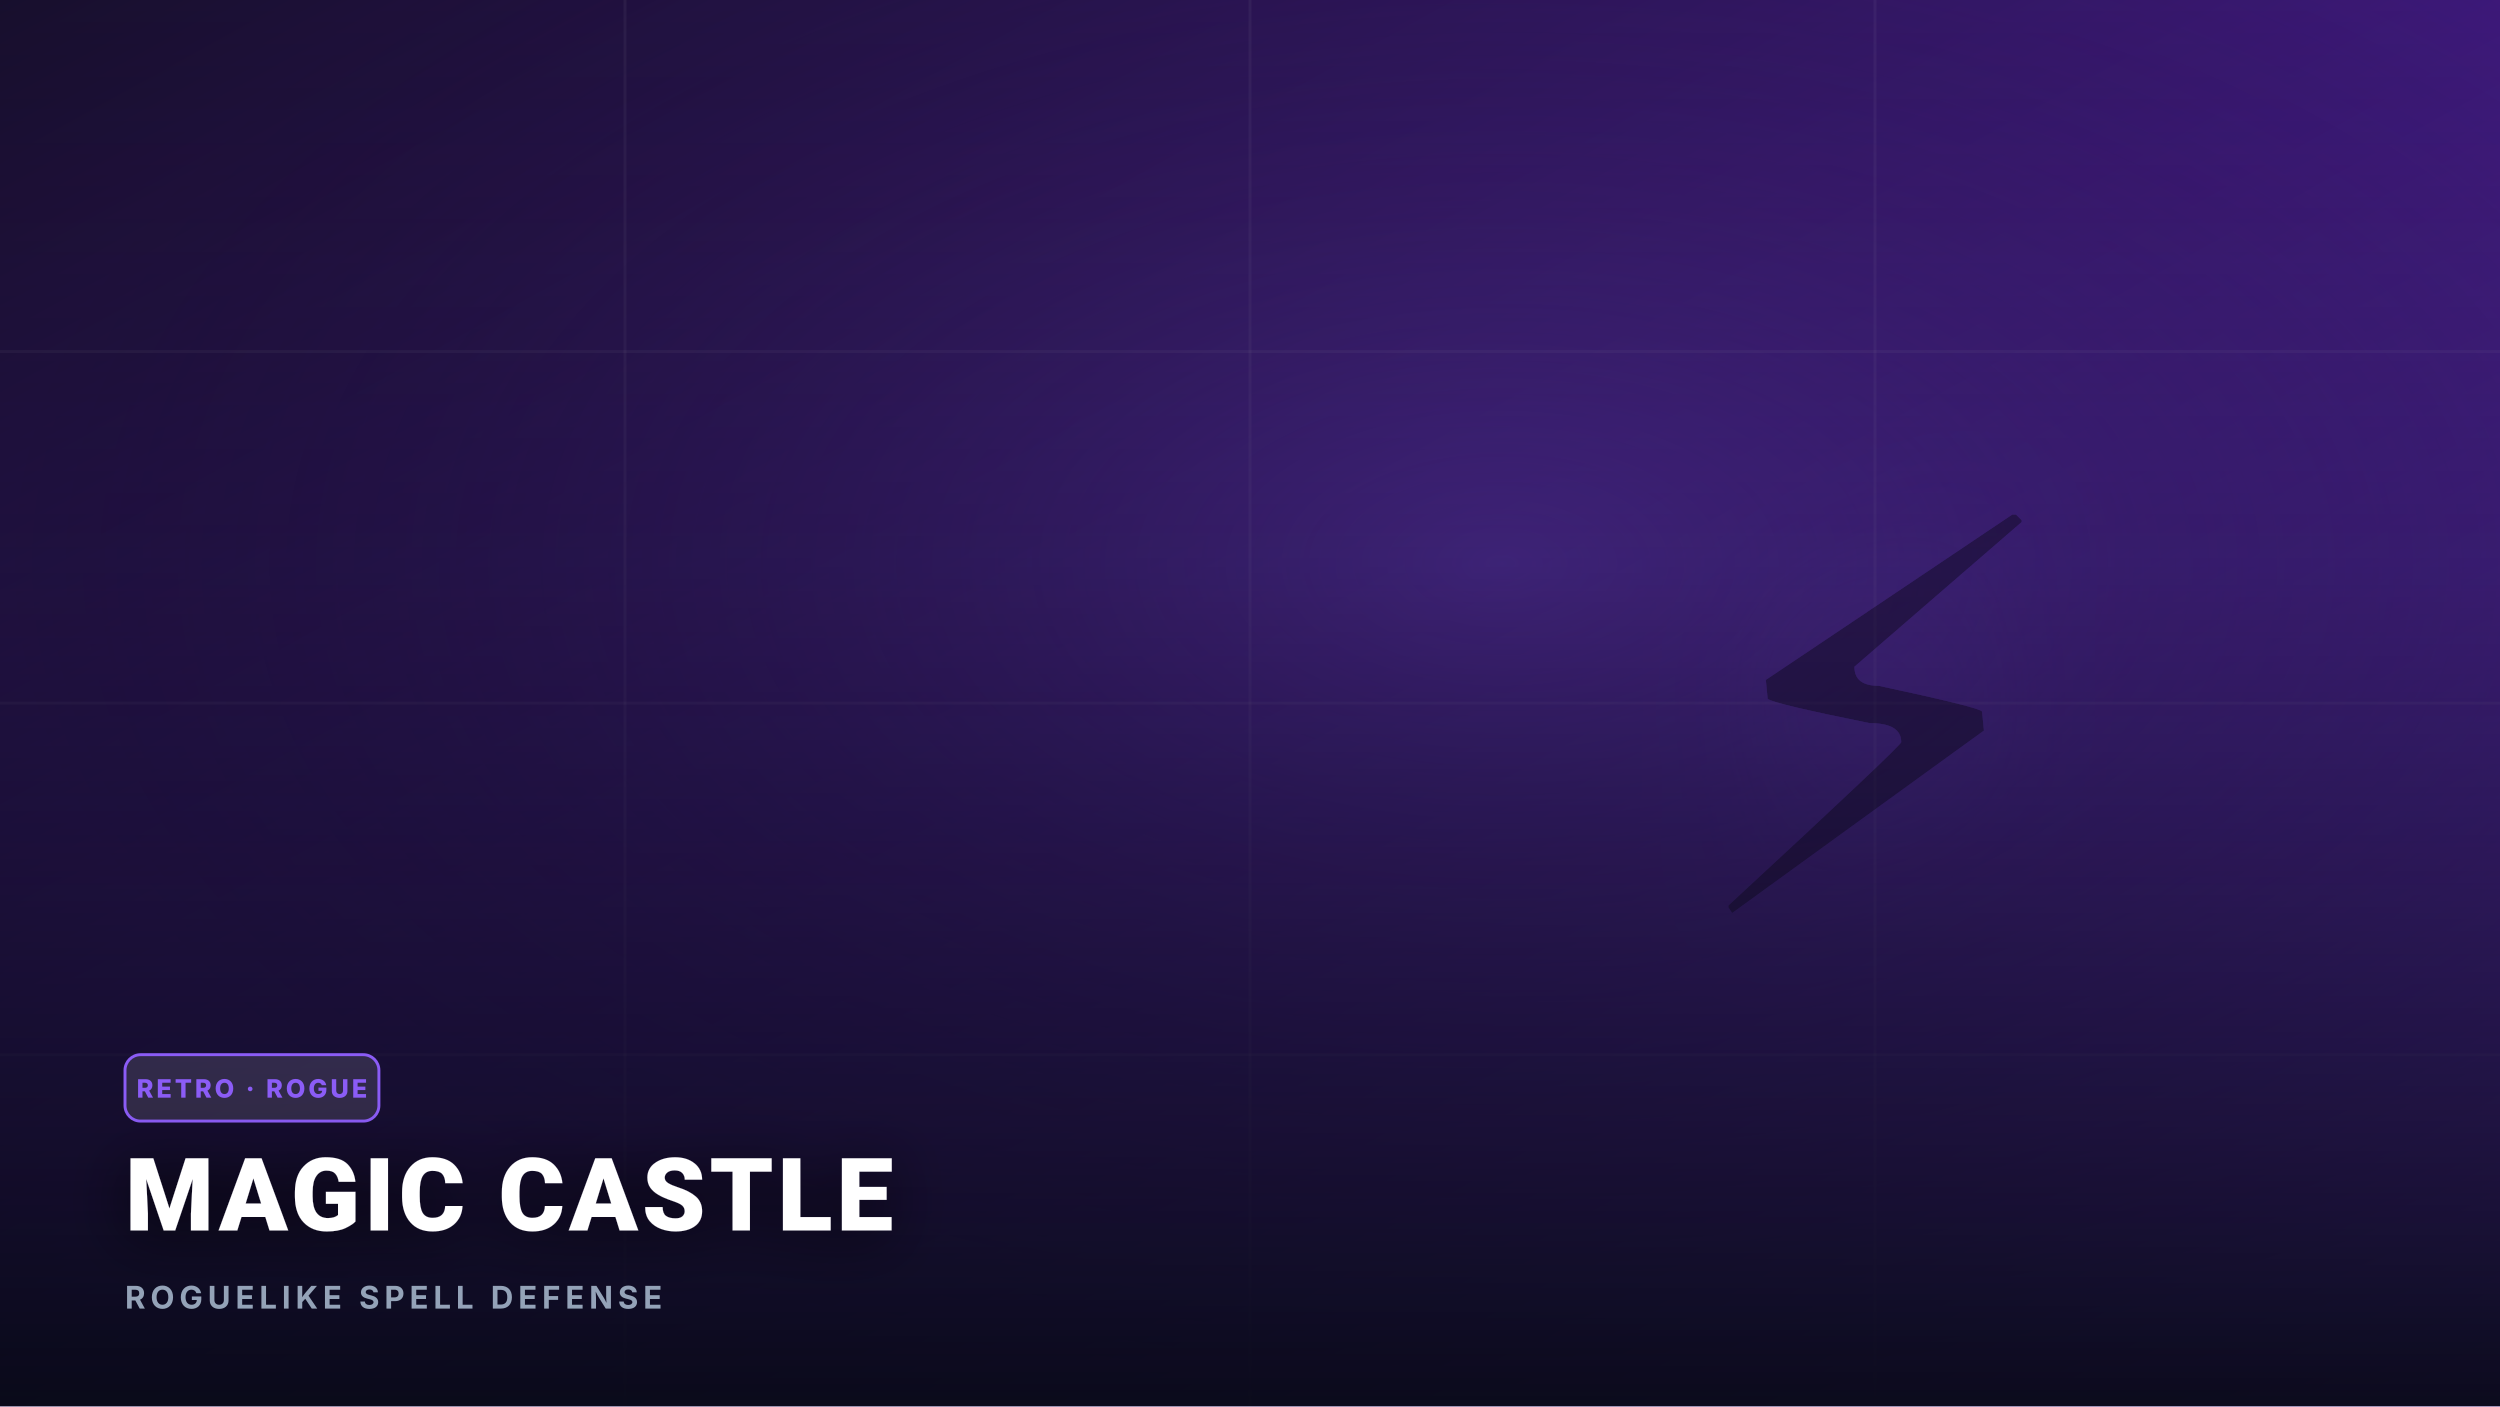
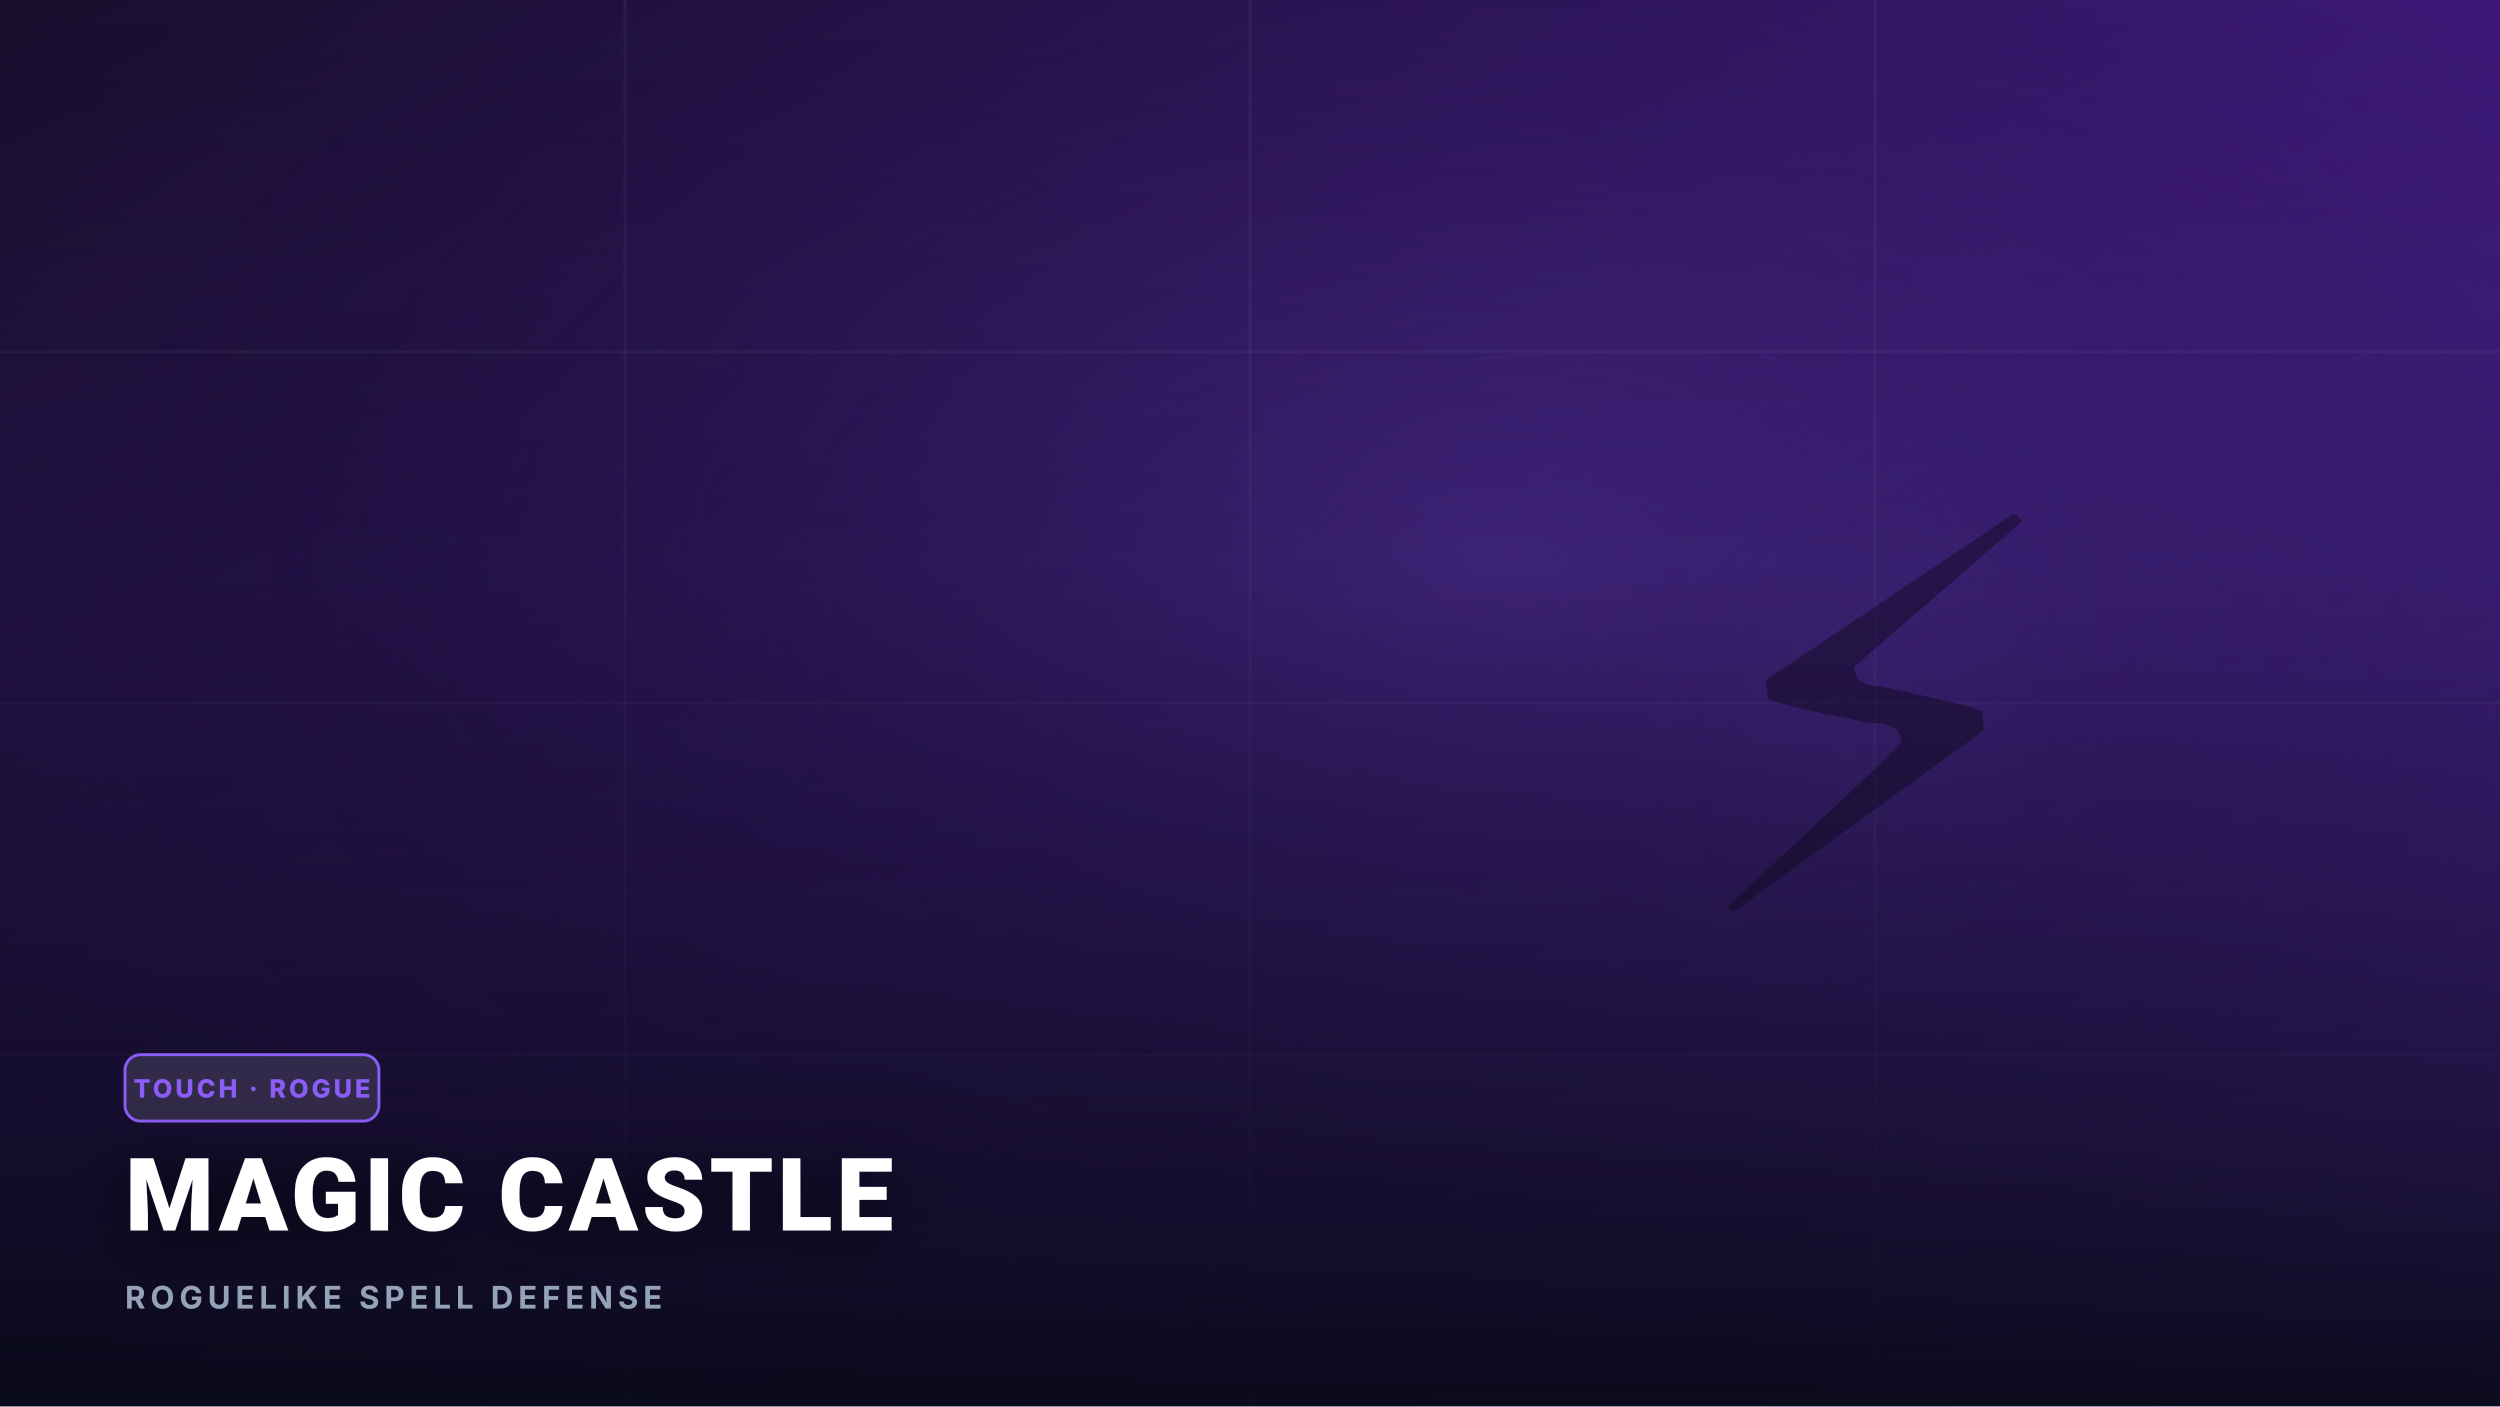
<svg xmlns="http://www.w3.org/2000/svg" viewBox="0 0 1280 720" width="1280" height="720">
  <defs>
    <linearGradient id="bg" x1="0%" y1="0%" x2="100%" y2="100%">
      <stop offset="0%" stop-color="#1c1033" />
      <stop offset="50%" stop-color="#4c1d95" />
      <stop offset="100%" stop-color="#7c3aed" />
    </linearGradient>
    <radialGradient id="glow" cx="60%" cy="40%" r="60%">
      <stop offset="0%" stop-color="#8b5cf6" stop-opacity="0.35" />
      <stop offset="100%" stop-color="#000" stop-opacity="0" />
    </radialGradient>
    <linearGradient id="overlay" x1="0%" y1="100%" x2="0%" y2="0%">
      <stop offset="0%" stop-color="#060913" stop-opacity="0.95" />
      <stop offset="60%" stop-color="#060913" stop-opacity="0.4" />
      <stop offset="100%" stop-color="#060913" stop-opacity="0.2" />
    </linearGradient>
  </defs>
  <rect width="1280" height="720" fill="url(#bg)" />
  <rect width="1280" height="720" fill="url(#glow)" />
  <g stroke="rgba(255,255,255,0.06)" stroke-width="1.5">
    <line x1="0" y1="180" x2="1280" y2="180" />
    <line x1="0" y1="360" x2="1280" y2="360" />
    <line x1="0" y1="540" x2="1280" y2="540" />
    <line x1="320" y1="0" x2="320" y2="720" />
    <line x1="640" y1="0" x2="640" y2="720" />
    <line x1="960" y1="0" x2="960" y2="720" />
  </g>
  <text x="960" y="468" font-size="280" text-anchor="middle" opacity="0.35" filter="drop-shadow(0 0 40px #8b5cf6)">⚡</text>
  <rect width="1280" height="720" fill="url(#overlay)" />
  <g transform="translate(64, 540)">
    <rect width="130" height="34" rx="8" fill="rgba(255,255,255,0.12)" stroke="#8b5cf6" stroke-width="1.5" />
-     <text x="65" y="22" font-family="-apple-system, sans-serif" font-size="13" font-weight="800" fill="#8b5cf6" text-anchor="middle" letter-spacing="1.5">RETRO · ROGUE</text>
+     <text x="65" y="22" font-family="-apple-system, sans-serif" font-size="13" font-weight="800" fill="#8b5cf6" text-anchor="middle" letter-spacing="1.5">TOUCH · ROGUE</text>
    <text x="0" y="90" font-family="-apple-system, 'Segoe UI', Roboto, sans-serif" font-size="52" font-weight="900" fill="#FFFFFF" letter-spacing="2" filter="drop-shadow(0 4px 16px rgba(0,0,0,0.8))">MAGIC CASTLE</text>
    <text x="0" y="130" font-family="-apple-system, sans-serif" font-size="16" font-weight="700" fill="#94A3B8" letter-spacing="2.5">ROGUELIKE SPELL DEFENSE</text>
  </g>
</svg>
